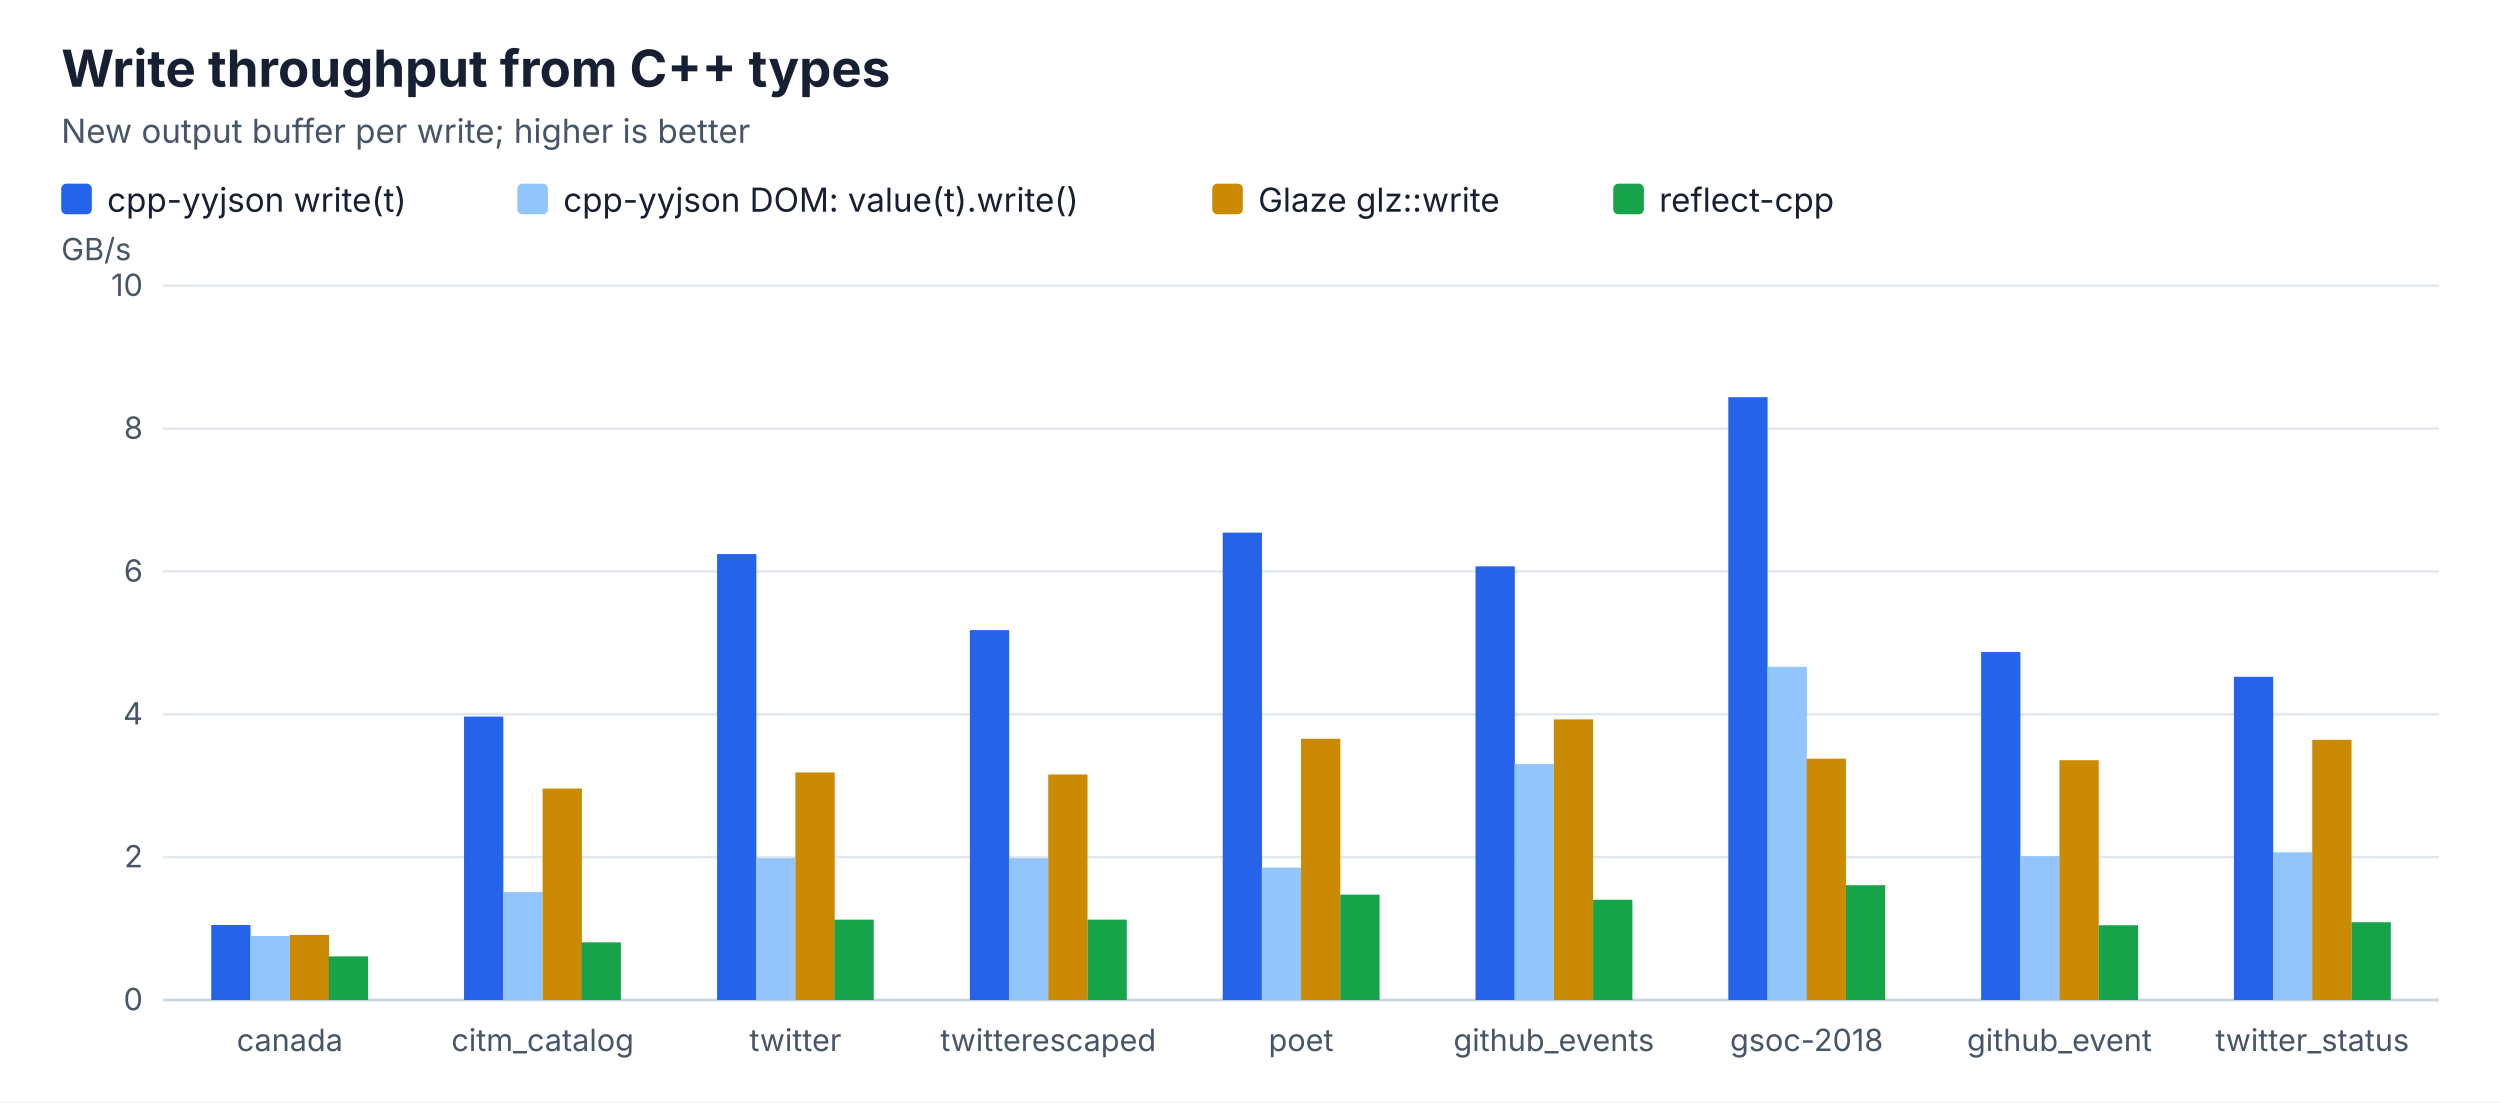
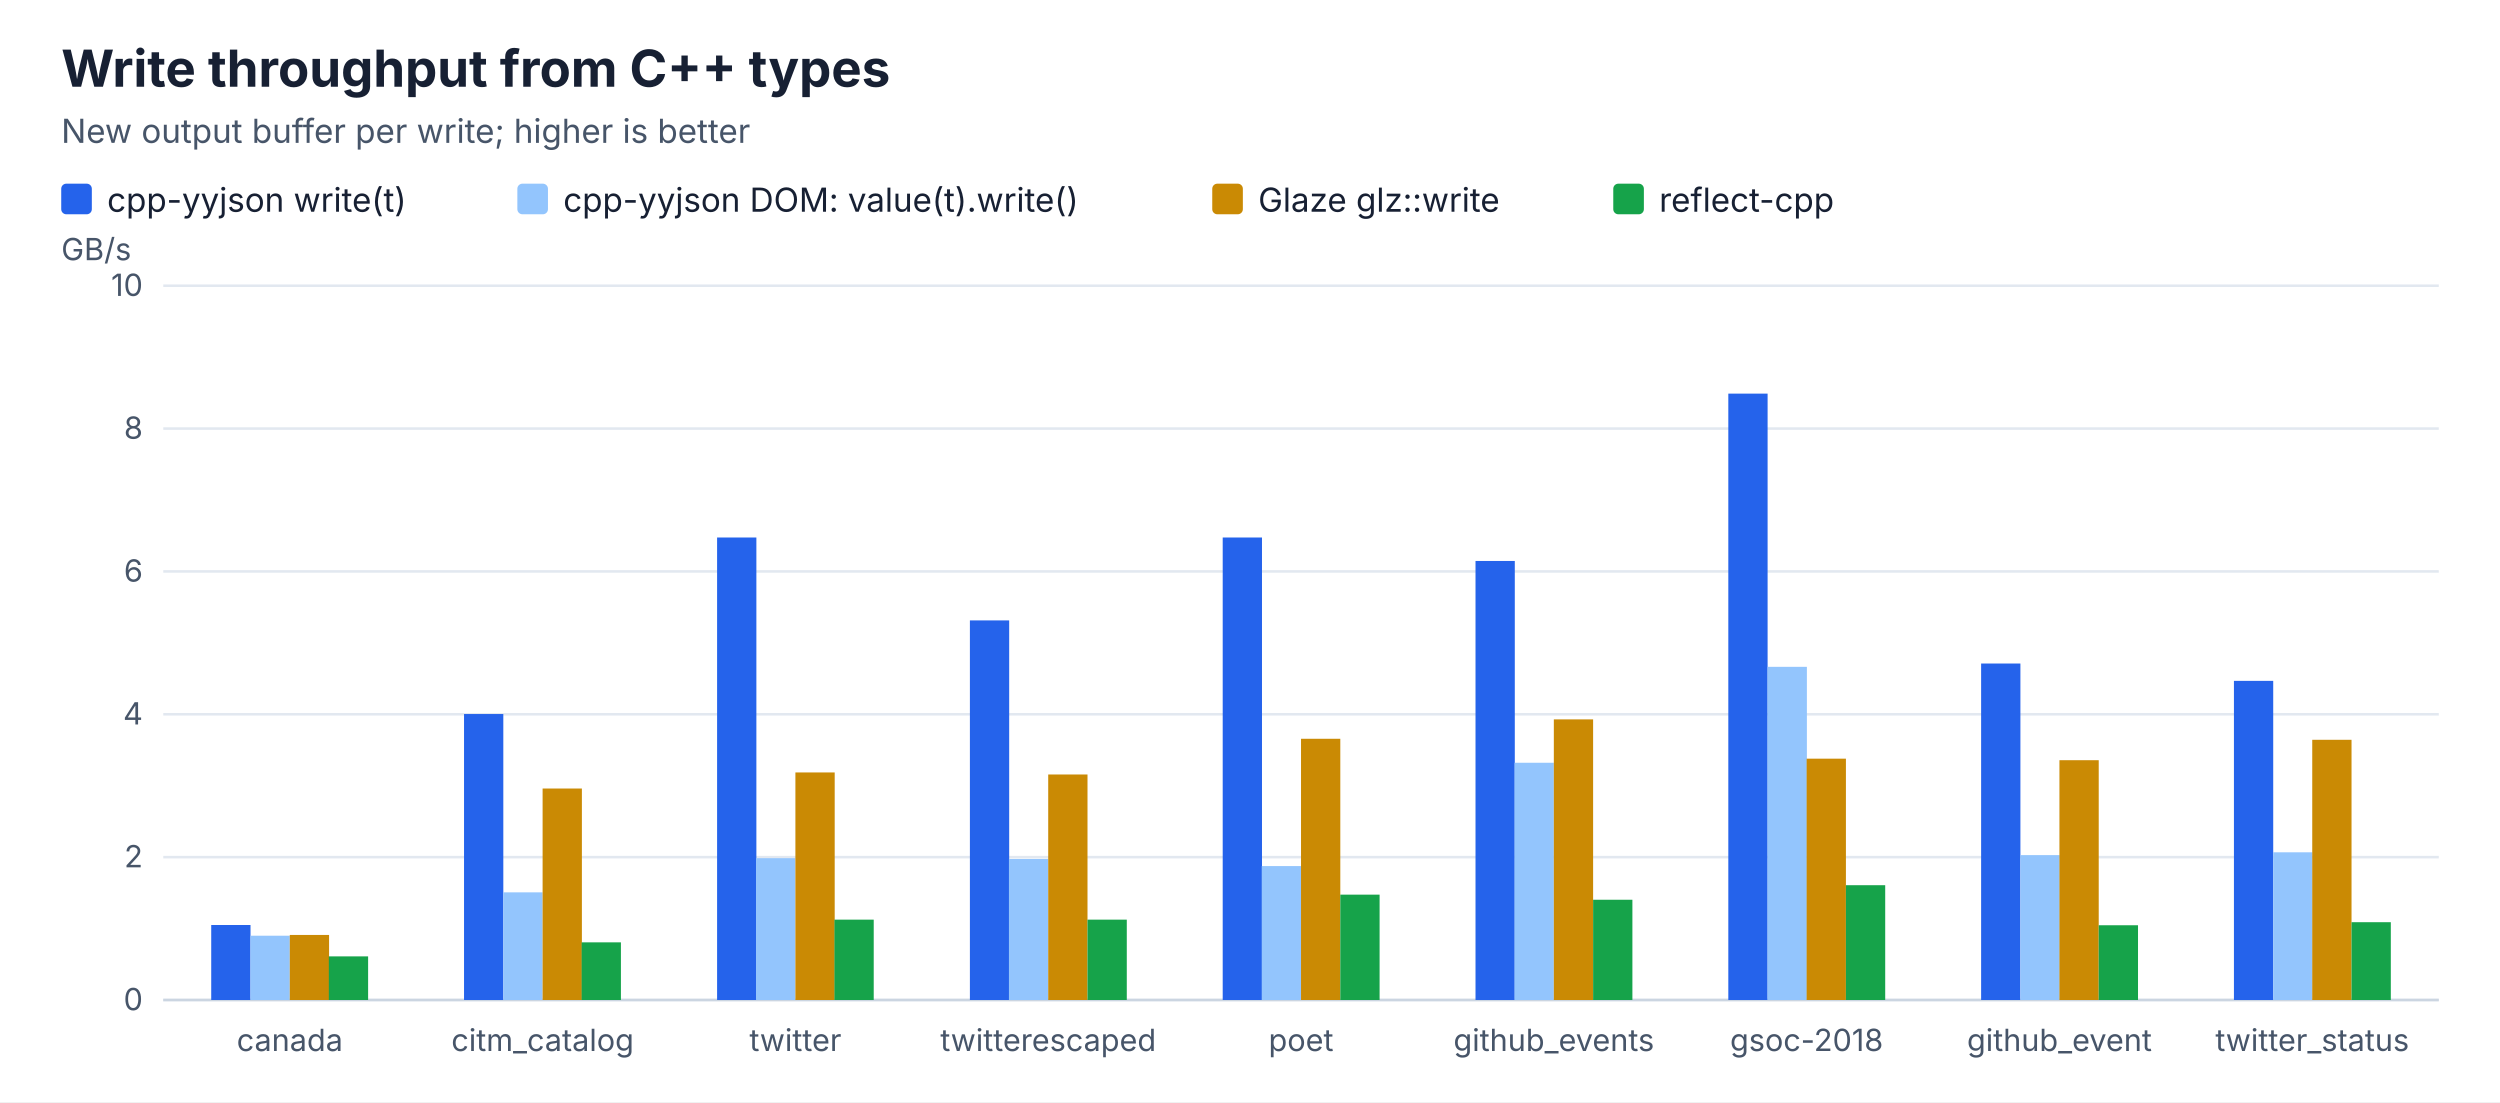
<svg xmlns="http://www.w3.org/2000/svg" width="980" height="432" viewBox="0 0 980 432">
  <rect width="100%" height="100%" fill="#ffffff" />
  <style>text{font-family:ui-sans-serif,system-ui,-apple-system,BlinkMacSystemFont,"Segoe UI",sans-serif;fill:#172033}.title{font-size:20px;font-weight:700}.subtitle{font-size:13px;fill:#475569}.label{font-size:13px}.value{font-size:12px;fill:#475569}.axis{stroke:#cbd5e1;stroke-width:1}.grid{stroke:#e2e8f0;stroke-width:1}</style>
  <text x="24" y="34" class="title">Write throughput from C++ types</text>
  <text x="24" y="56" class="subtitle">New output buffer per write; higher is better</text>
  <rect x="24.0" y="72" width="12" height="12" rx="2" fill="#2563eb" />
  <text x="42.0" y="83" class="label">cpp-yyjson write(t)</text>
  <rect x="202.8" y="72" width="12" height="12" rx="2" fill="#93c5fd" />
  <text x="220.8" y="83" class="label">cpp-yyjson DOM: value(t).write()</text>
  <rect x="475.2" y="72" width="12" height="12" rx="2" fill="#ca8a04" />
  <text x="493.2" y="83" class="label">Glaze glz::write</text>
  <rect x="632.4" y="72" width="12" height="12" rx="2" fill="#16a34a" />
  <text x="650.4" y="83" class="label">reflect-cpp</text>
  <line x1="64" y1="392.0" x2="956" y2="392.0" class="grid" />
  <text x="56" y="396.0" class="value" text-anchor="end">0</text>
  <line x1="64" y1="336.0" x2="956" y2="336.0" class="grid" />
  <text x="56" y="340.0" class="value" text-anchor="end">2</text>
  <line x1="64" y1="280.0" x2="956" y2="280.0" class="grid" />
  <text x="56" y="284.0" class="value" text-anchor="end">4</text>
  <line x1="64" y1="224.0" x2="956" y2="224.0" class="grid" />
  <text x="56" y="228.0" class="value" text-anchor="end">6</text>
  <line x1="64" y1="168.0" x2="956" y2="168.0" class="grid" />
  <text x="56" y="172.0" class="value" text-anchor="end">8</text>
  <line x1="64" y1="112.0" x2="956" y2="112.0" class="grid" />
  <text x="56" y="116.0" class="value" text-anchor="end">10</text>
  <text x="24" y="102" class="value">GB/s</text>
  <line x1="64" y1="392" x2="956" y2="392" class="axis" />
  <rect x="82.8" y="362.6" width="15.4" height="29.4" fill="#2563eb" />
-   <rect x="98.2" y="366.9" width="15.4" height="25.1" fill="#93c5fd" />
+   <rect x="98.2" y="366.8" width="15.4" height="25.2" fill="#93c5fd" />
  <rect x="113.6" y="366.5" width="15.4" height="25.5" fill="#ca8a04" />
  <rect x="128.9" y="374.9" width="15.4" height="17.1" fill="#16a34a" />
  <text x="113.6" y="412" class="value" text-anchor="middle">canada</text>
-   <rect x="181.9" y="280.9" width="15.4" height="111.1" fill="#2563eb" />
-   <rect x="197.3" y="349.7" width="15.4" height="42.3" fill="#93c5fd" />
+   <rect x="181.9" y="279.9" width="15.4" height="112.1" fill="#2563eb" />
+   <rect x="197.3" y="349.8" width="15.4" height="42.2" fill="#93c5fd" />
  <rect x="212.7" y="309.1" width="15.4" height="82.9" fill="#ca8a04" />
  <rect x="228.0" y="369.4" width="15.4" height="22.6" fill="#16a34a" />
  <text x="212.7" y="412" class="value" text-anchor="middle">citm_catalog</text>
-   <rect x="281.1" y="217.2" width="15.4" height="174.8" fill="#2563eb" />
+   <rect x="281.1" y="210.7" width="15.4" height="181.3" fill="#2563eb" />
  <rect x="296.4" y="336.4" width="15.4" height="55.6" fill="#93c5fd" />
  <rect x="311.8" y="302.8" width="15.4" height="89.2" fill="#ca8a04" />
  <rect x="327.1" y="360.5" width="15.4" height="31.5" fill="#16a34a" />
  <text x="311.8" y="412" class="value" text-anchor="middle">twitter</text>
-   <rect x="380.2" y="247.0" width="15.4" height="145.0" fill="#2563eb" />
-   <rect x="395.5" y="336.4" width="15.4" height="55.6" fill="#93c5fd" />
+   <rect x="380.2" y="243.2" width="15.4" height="148.8" fill="#2563eb" />
+   <rect x="395.5" y="336.7" width="15.4" height="55.3" fill="#93c5fd" />
  <rect x="410.9" y="303.6" width="15.4" height="88.4" fill="#ca8a04" />
  <rect x="426.3" y="360.5" width="15.4" height="31.5" fill="#16a34a" />
  <text x="410.9" y="412" class="value" text-anchor="middle">twitterescaped</text>
-   <rect x="479.3" y="208.8" width="15.4" height="183.2" fill="#2563eb" />
-   <rect x="494.6" y="340.1" width="15.4" height="51.9" fill="#93c5fd" />
+   <rect x="479.3" y="210.7" width="15.4" height="181.3" fill="#2563eb" />
+   <rect x="494.6" y="339.5" width="15.4" height="52.5" fill="#93c5fd" />
  <rect x="510.0" y="289.6" width="15.4" height="102.4" fill="#ca8a04" />
  <rect x="525.4" y="350.7" width="15.4" height="41.3" fill="#16a34a" />
  <text x="510.0" y="412" class="value" text-anchor="middle">poet</text>
-   <rect x="578.4" y="222.0" width="15.4" height="170.0" fill="#2563eb" />
-   <rect x="593.7" y="299.5" width="15.4" height="92.5" fill="#93c5fd" />
+   <rect x="578.4" y="219.9" width="15.4" height="172.1" fill="#2563eb" />
+   <rect x="593.7" y="299.0" width="15.4" height="93.0" fill="#93c5fd" />
  <rect x="609.1" y="282.0" width="15.4" height="110.0" fill="#ca8a04" />
  <rect x="624.5" y="352.7" width="15.4" height="39.3" fill="#16a34a" />
  <text x="609.1" y="412" class="value" text-anchor="middle">github_events</text>
-   <rect x="677.5" y="155.7" width="15.4" height="236.3" fill="#2563eb" />
+   <rect x="677.5" y="154.3" width="15.4" height="237.7" fill="#2563eb" />
  <rect x="692.9" y="261.4" width="15.4" height="130.6" fill="#93c5fd" />
  <rect x="708.2" y="297.4" width="15.4" height="94.6" fill="#ca8a04" />
  <rect x="723.6" y="347.0" width="15.4" height="45.0" fill="#16a34a" />
  <text x="708.2" y="412" class="value" text-anchor="middle">gsoc-2018</text>
-   <rect x="776.6" y="255.6" width="15.4" height="136.4" fill="#2563eb" />
-   <rect x="792.0" y="335.6" width="15.4" height="56.4" fill="#93c5fd" />
+   <rect x="776.6" y="260.1" width="15.4" height="131.9" fill="#2563eb" />
+   <rect x="792.0" y="335.2" width="15.4" height="56.8" fill="#93c5fd" />
  <rect x="807.3" y="298.0" width="15.4" height="94.0" fill="#ca8a04" />
  <rect x="822.7" y="362.7" width="15.4" height="29.3" fill="#16a34a" />
  <text x="807.3" y="412" class="value" text-anchor="middle">github_event</text>
-   <rect x="875.7" y="265.3" width="15.4" height="126.7" fill="#2563eb" />
+   <rect x="875.7" y="266.9" width="15.4" height="125.1" fill="#2563eb" />
  <rect x="891.1" y="334.1" width="15.4" height="57.9" fill="#93c5fd" />
  <rect x="906.4" y="290.0" width="15.4" height="102.0" fill="#ca8a04" />
  <rect x="921.8" y="361.5" width="15.4" height="30.5" fill="#16a34a" />
  <text x="906.4" y="412" class="value" text-anchor="middle">twitter_status</text>
</svg>
